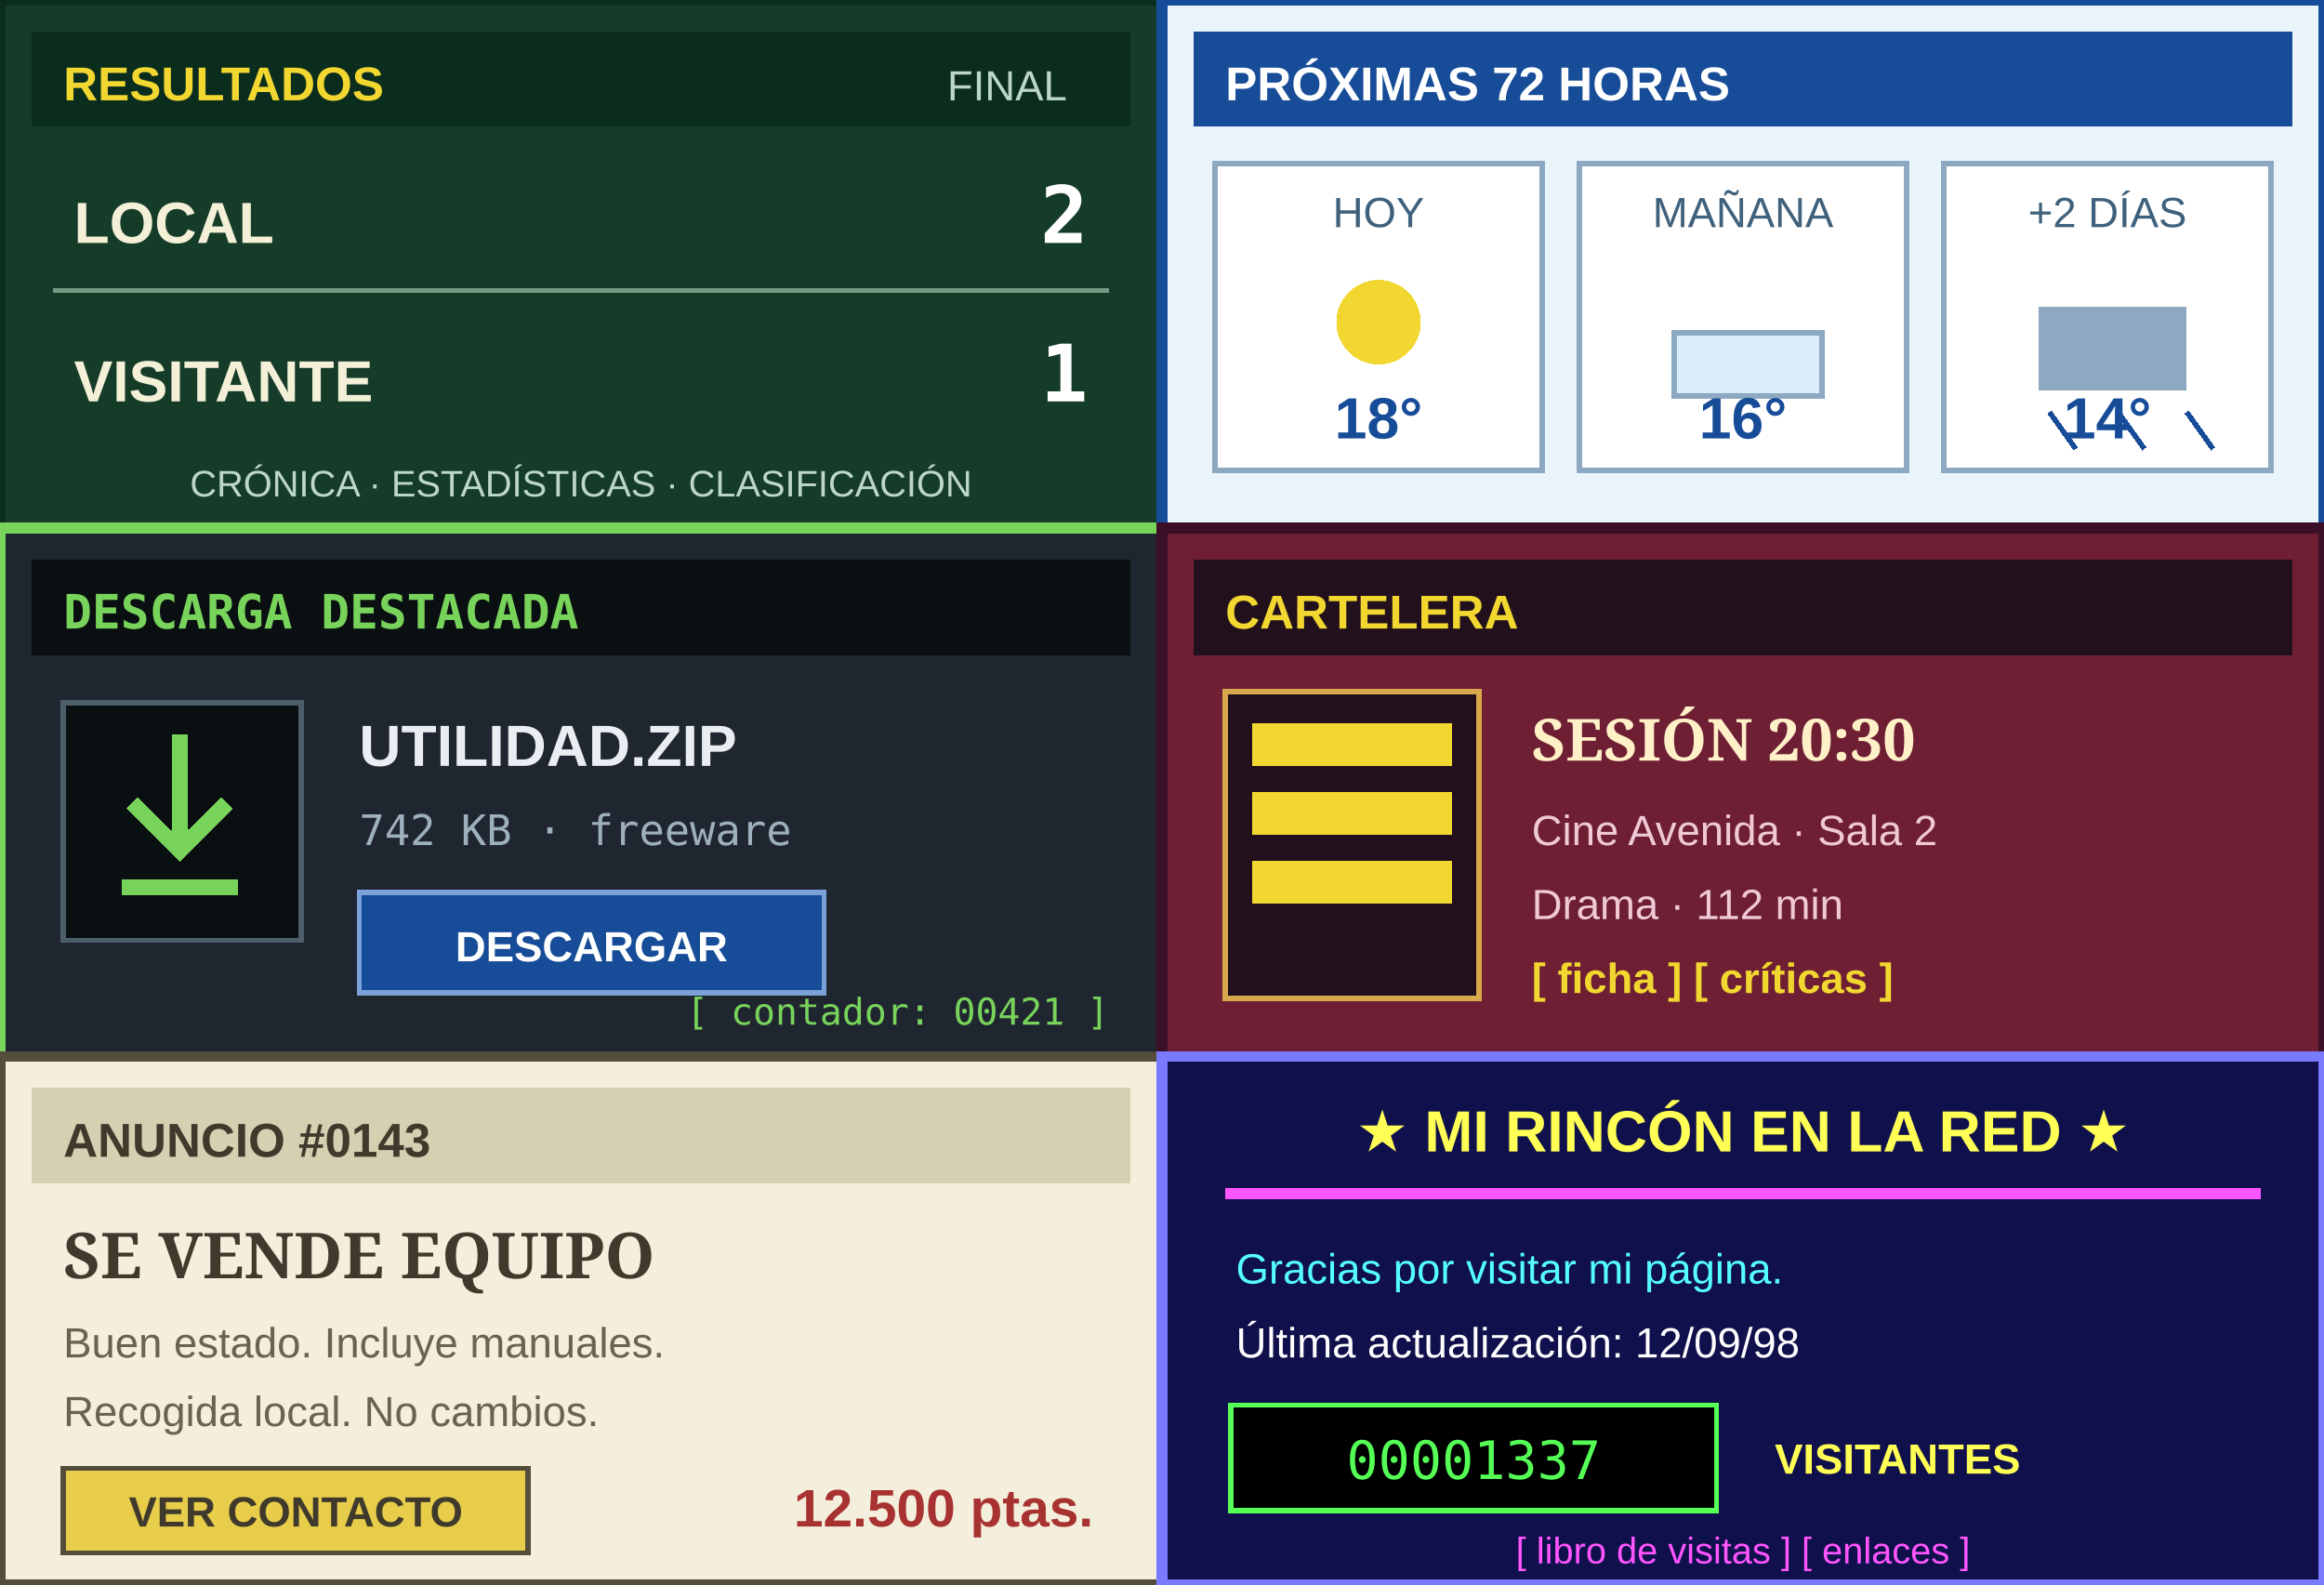
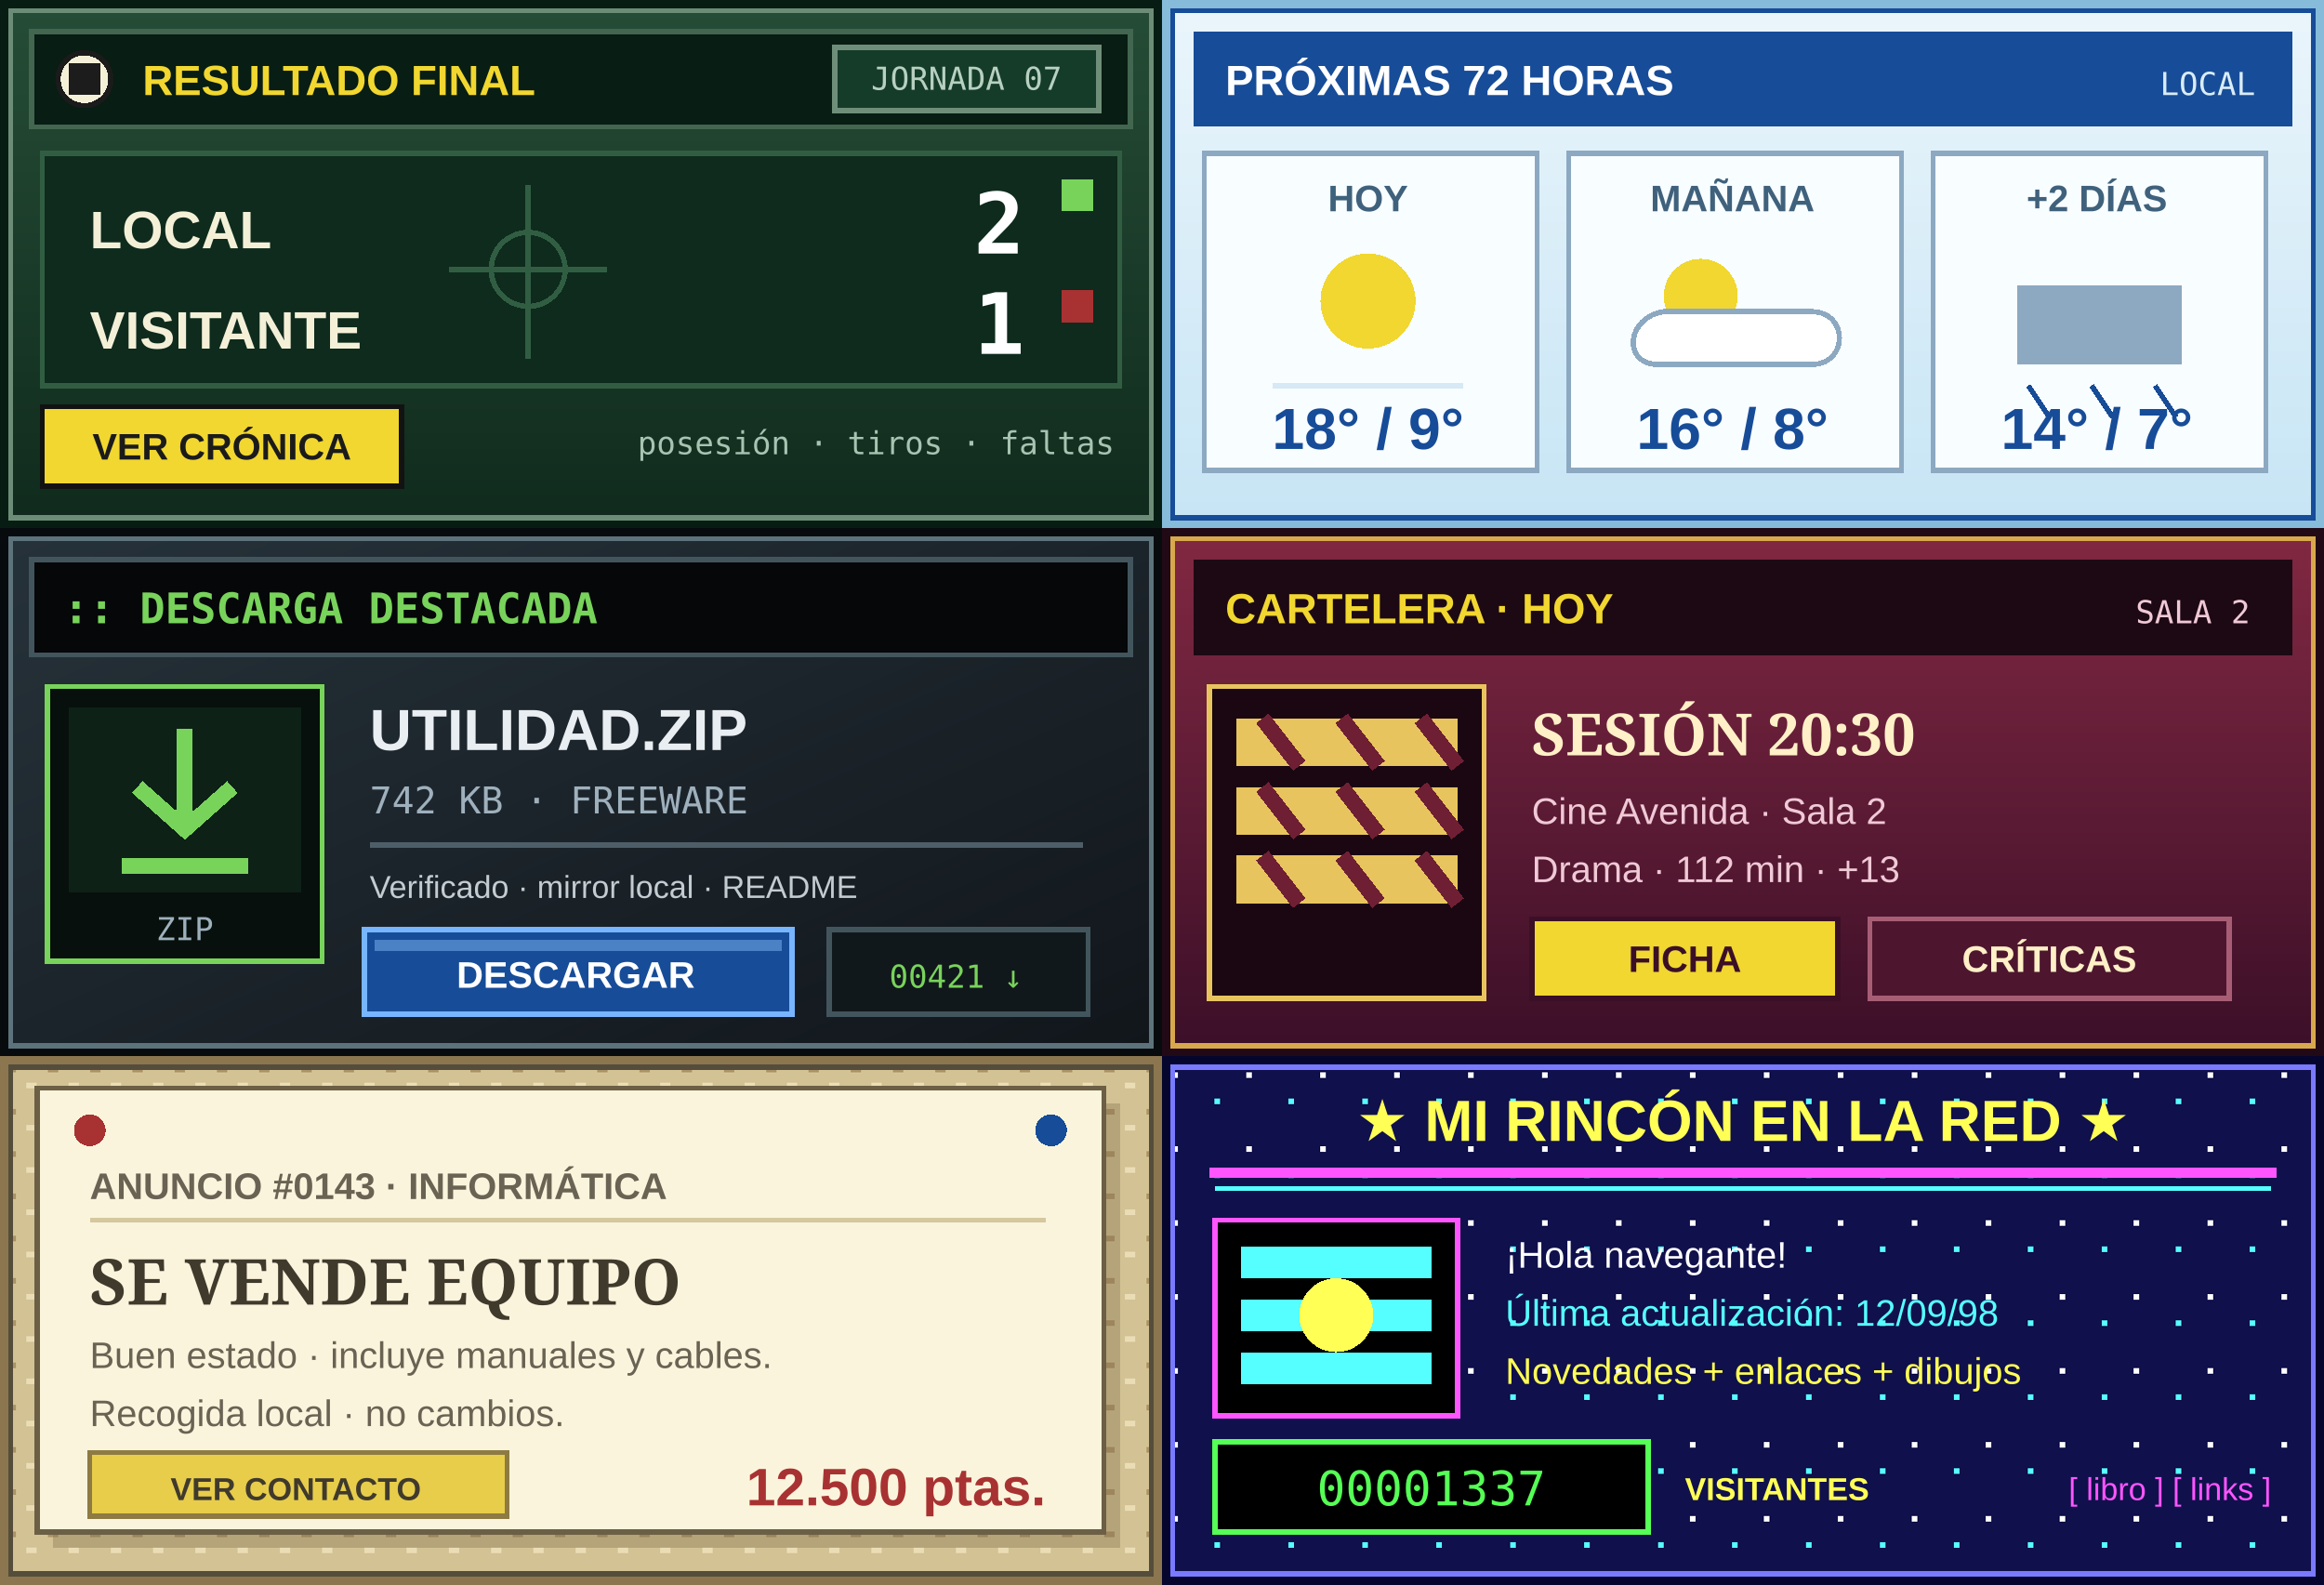
<svg xmlns="http://www.w3.org/2000/svg" width="440" height="300" viewBox="0 0 440 300" shape-rendering="crispEdges">
-   <g id="mod-deportes-marcador" transform="translate(0 0)">
-     <rect width="220" height="100" fill="#153c29" stroke="#0b2d1e" stroke-width="2" />
-     <rect x="6" y="6" width="208" height="18" fill="#0b2d1e" />
-     <text x="12" y="19" font-family="Arial,sans-serif" font-size="9" font-weight="700" fill="#f1d72f">RESULTADOS</text>
-     <text x="202" y="19" text-anchor="end" font-family="Arial,sans-serif" font-size="8" fill="#bdd7c7">FINAL</text>
-     <text x="14" y="46" font-family="Arial,sans-serif" font-size="11" font-weight="700" fill="#f4f0d8">LOCAL</text>
-     <text x="206" y="46" text-anchor="end" font-family="monospace" font-size="15" font-weight="700" fill="#fff">2</text>
-     <line x1="10" y1="55" x2="210" y2="55" stroke="#739a83" />
-     <text x="14" y="76" font-family="Arial,sans-serif" font-size="11" font-weight="700" fill="#f4f0d8">VISITANTE</text>
-     <text x="206" y="76" text-anchor="end" font-family="monospace" font-size="15" font-weight="700" fill="#fff">1</text>
-     <text x="110" y="94" text-anchor="middle" font-family="Arial,sans-serif" font-size="7" fill="#bdd7c7">CRÓNICA · ESTADÍSTICAS · CLASIFICACIÓN</text>
+   <defs>
+     <linearGradient id="m-score" x1="0" y1="0" x2="0" y2="1">
+       <stop stop-color="#254c36" />
+       <stop offset="1" stop-color="#102b1d" />
+     </linearGradient>
+     <linearGradient id="m-sky" x1="0" y1="0" x2="0" y2="1">
+       <stop stop-color="#eaf5fb" />
+       <stop offset="1" stop-color="#c7e5f5" />
+     </linearGradient>
+     <linearGradient id="m-tech" x1="0" y1="0" x2="1" y2="1">
+       <stop stop-color="#26323a" />
+       <stop offset="1" stop-color="#11161b" />
+     </linearGradient>
+     <linearGradient id="m-cinema" x1="0" y1="0" x2="0" y2="1">
+       <stop stop-color="#812842" />
+       <stop offset="1" stop-color="#3c0f28" />
+     </linearGradient>
+     <pattern id="m-cork" width="8" height="8" patternUnits="userSpaceOnUse">
+       <rect width="8" height="8" fill="#d3c294" />
+       <rect x="1" y="2" width="2" height="1" fill="#ad9568" />
+       <rect x="5" y="5" width="2" height="1" fill="#eadcb4" />
+     </pattern>
+     <pattern id="m-stars" width="14" height="14" patternUnits="userSpaceOnUse">
+       <rect width="14" height="14" fill="#10104c" />
+       <rect x="2" y="3" width="1" height="1" fill="#fff" />
+       <rect x="10" y="8" width="1" height="1" fill="#55ffff" />
+     </pattern>
+   </defs>
+   <g id="mod-deportes-marcador">
+     <rect width="220" height="100" fill="#071d13" />
+     <rect x="2" y="2" width="216" height="96" fill="url(#m-score)" stroke="#6c8c77" />
+     <rect x="6" y="6" width="208" height="18" fill="#081d13" stroke="#42664f" />
+     <circle cx="16" cy="15" r="5" fill="#f4f0d8" stroke="#1b1b1b" />
+     <path d="M13 12h6v6h-6z" fill="#1c1c1c" />
+     <text x="27" y="18" font-family="Arial" font-size="8" font-weight="900" fill="#f1d72f">RESULTADO FINAL</text>
+     <rect x="158" y="9" width="50" height="12" fill="#153c29" stroke="#6f8e79" />
+     <text x="183" y="17" text-anchor="middle" font-family="monospace" font-size="6" fill="#b7d0c0">JORNADA 07</text>
+     <rect x="8" y="29" width="204" height="44" fill="#0e2b1d" stroke="#315e43" />
+     <g font-family="Arial" fill="#f4f0d8">
+       <text x="17" y="47" font-size="10" font-weight="700">LOCAL</text>
+       <text x="17" y="66" font-size="10" font-weight="700">VISITANTE</text>
+     </g>
+     <g font-family="monospace" font-size="16" font-weight="900" fill="#fff">
+       <text x="194" y="48" text-anchor="end">2</text>
+       <text x="194" y="67" text-anchor="end">1</text>
+     </g>
+     <rect x="201" y="34" width="6" height="6" fill="#78d35b" />
+     <rect x="201" y="55" width="6" height="6" fill="#a83232" />
+     <path d="M100 35v33M85 51h30" stroke="#315e43" />
+     <circle cx="100" cy="51" r="7" fill="none" stroke="#315e43" />
+     <rect x="8" y="77" width="68" height="15" fill="#f1d72f" stroke="#121212" />
+     <text x="42" y="87" text-anchor="middle" font-family="Arial" font-size="7" font-weight="900" fill="#1b1b1b">VER CRÓNICA</text>
+     <text x="211" y="86" text-anchor="end" font-family="monospace" font-size="6" fill="#a8c3b1">posesión · tiros · faltas</text>
  </g>
  <g id="mod-meteo-pronostico" transform="translate(220 0)">
-     <rect width="220" height="100" fill="#eaf5fb" stroke="#174c98" stroke-width="2" />
+     <rect width="220" height="100" fill="#86bbd9" />
+     <rect x="2" y="2" width="216" height="96" fill="url(#m-sky)" stroke="#174c98" />
    <rect x="6" y="6" width="208" height="18" fill="#174c98" />
-     <text x="12" y="19" font-family="Arial,sans-serif" font-size="9" font-weight="700" fill="#fff">PRÓXIMAS 72 HORAS</text>
-     <g transform="translate(10 31)">
-       <rect width="62" height="58" fill="#fff" stroke="#8ca9c1" />
-       <text x="31" y="12" text-anchor="middle" font-family="Arial" font-size="8" fill="#3f617c">HOY</text>
-       <circle cx="31" cy="30" r="8" fill="#f1d72f" />
-       <text x="31" y="52" text-anchor="middle" font-family="Arial" font-size="11" font-weight="700" fill="#174c98">18°</text>
-     </g>
-     <g transform="translate(79 31)">
-       <rect width="62" height="58" fill="#fff" stroke="#8ca9c1" />
-       <text x="31" y="12" text-anchor="middle" font-family="Arial" font-size="8" fill="#3f617c">MAÑANA</text>
-       <path d="M18 32h28v12H18z" fill="#d9ecf7" stroke="#8ca9c1" />
-       <text x="31" y="52" text-anchor="middle" font-family="Arial" font-size="11" font-weight="700" fill="#174c98">16°</text>
-     </g>
-     <g transform="translate(148 31)">
-       <rect width="62" height="58" fill="#fff" stroke="#8ca9c1" />
-       <text x="31" y="12" text-anchor="middle" font-family="Arial" font-size="8" fill="#3f617c">+2 DÍAS</text>
-       <path d="M18 27h28v16H18z" fill="#8ca9c1" />
-       <path d="M20 47l5 7m8-7 5 7m8-7 5 7" stroke="#174c98" />
-       <text x="31" y="52" text-anchor="middle" font-family="Arial" font-size="11" font-weight="700" fill="#174c98">14°</text>
+     <text x="12" y="18" font-family="Arial" font-size="8" font-weight="900" fill="#fff">PRÓXIMAS 72 HORAS</text>
+     <text x="207" y="18" text-anchor="end" font-family="monospace" font-size="6" fill="#d9ecf7">LOCAL</text>
+     <g transform="translate(8 29)">
+       <g>
+         <rect width="63" height="60" fill="#f8fdff" stroke="#8ca9c1" />
+         <text x="31" y="11" text-anchor="middle" font-family="Arial" font-size="7" font-weight="700" fill="#3f617c">HOY</text>
+         <circle cx="31" cy="28" r="9" fill="#f1d72f" />
+         <path d="M13 44h36" stroke="#d6e9f4" />
+         <text x="31" y="56" text-anchor="middle" font-family="Arial" font-size="11" font-weight="900" fill="#174c98">18° / 9°</text>
+       </g>
+       <g transform="translate(69)">
+         <rect width="63" height="60" fill="#f8fdff" stroke="#8ca9c1" />
+         <text x="31" y="11" text-anchor="middle" font-family="Arial" font-size="7" font-weight="700" fill="#3f617c">MAÑANA</text>
+         <circle cx="25" cy="27" r="7" fill="#f1d72f" />
+         <path d="M18 30h28c7 0 7 10 0 10H17c-7 0-6-9 1-10z" fill="#fff" stroke="#8ca9c1" />
+         <text x="31" y="56" text-anchor="middle" font-family="Arial" font-size="11" font-weight="900" fill="#174c98">16° / 8°</text>
+       </g>
+       <g transform="translate(138)">
+         <rect width="63" height="60" fill="#f8fdff" stroke="#8ca9c1" />
+         <text x="31" y="11" text-anchor="middle" font-family="Arial" font-size="7" font-weight="700" fill="#3f617c">+2 DÍAS</text>
+         <path d="M16 25h31v15H16z" fill="#8ca9c1" />
+         <path d="M18 44l4 6m8-6 4 6m8-6 4 6" stroke="#174c98" />
+         <text x="31" y="56" text-anchor="middle" font-family="Arial" font-size="11" font-weight="900" fill="#174c98">14° / 7°</text>
+       </g>
    </g>
  </g>
  <g id="mod-tech-descarga" transform="translate(0 100)">
-     <rect width="220" height="100" fill="#202630" stroke="#78d35b" stroke-width="2" />
-     <rect x="6" y="6" width="208" height="18" fill="#0a0f12" />
-     <text x="12" y="19" font-family="monospace" font-size="9" font-weight="700" fill="#78d35b">DESCARGA DESTACADA</text>
-     <rect x="12" y="33" width="45" height="45" fill="#0a0f12" stroke="#4e5e69" />
-     <path d="M34 39v22m-9-9 9 9 9-9M23 68h22" stroke="#78d35b" stroke-width="3" fill="none" />
-     <text x="68" y="45" font-family="Arial,sans-serif" font-size="11" font-weight="700" fill="#e9eef2">UTILIDAD.ZIP</text>
-     <text x="68" y="60" font-family="monospace" font-size="8" fill="#9fb0bd">742 KB · freeware</text>
-     <rect x="68" y="69" width="88" height="19" fill="#174c98" stroke="#7aa2d8" />
-     <text x="112" y="82" text-anchor="middle" font-family="Arial,sans-serif" font-size="8" font-weight="700" fill="#fff">DESCARGAR</text>
-     <text x="210" y="94" text-anchor="end" font-family="monospace" font-size="7" fill="#78d35b">[ contador: 00421 ]</text>
+     <rect width="220" height="100" fill="#080b0e" />
+     <rect x="2" y="2" width="216" height="96" fill="url(#m-tech)" stroke="#5d737b" />
+     <rect x="6" y="6" width="208" height="18" fill="#050708" stroke="#42555d" />
+     <text x="12" y="18" font-family="monospace" font-size="8" font-weight="700" fill="#78d35b">:: DESCARGA DESTACADA</text>
+     <rect x="9" y="30" width="52" height="52" fill="#07100c" stroke="#78d35b" />
+     <rect x="13" y="34" width="44" height="35" fill="#0d2117" />
+     <path d="M35 38v19m-9-8 9 8 9-8M23 64h24" stroke="#78d35b" stroke-width="3" fill="none" />
+     <text x="35" y="78" text-anchor="middle" font-family="monospace" font-size="6" fill="#9fb0bd">ZIP</text>
+     <text x="70" y="42" font-family="Arial" font-size="11" font-weight="900" fill="#e9eef2">UTILIDAD.ZIP</text>
+     <text x="70" y="54" font-family="monospace" font-size="7" fill="#9fb0bd">742 KB · FREEWARE</text>
+     <path d="M70 60h135" stroke="#4e5e69" />
+     <text x="70" y="70" font-family="Arial" font-size="6" fill="#c3ccd1">Verificado · mirror local · README</text>
+     <rect x="69" y="76" width="81" height="16" fill="#174c98" stroke="#77b5ff" />
+     <path d="M71 78h77v2H71z" fill="#4b82c6" />
+     <text x="109" y="87" text-anchor="middle" font-family="Arial" font-size="7" font-weight="900" fill="#fff">DESCARGAR</text>
+     <rect x="157" y="76" width="49" height="16" fill="#11181b" stroke="#42555d" />
+     <text x="181" y="87" text-anchor="middle" font-family="monospace" font-size="6" fill="#78d35b">00421 ↓</text>
  </g>
  <g id="mod-ocio-cartelera" transform="translate(220 100)">
-     <rect width="220" height="100" fill="#6f1f34" stroke="#3c0f28" stroke-width="2" />
-     <rect x="6" y="6" width="208" height="18" fill="#23101d" />
-     <text x="12" y="19" font-family="Arial,sans-serif" font-size="9" font-weight="700" fill="#f1d72f">CARTELERA</text>
-     <rect x="12" y="31" width="48" height="58" fill="#23101d" stroke="#d8a84c" />
-     <path d="M17 37h38v8H17zm0 13h38v8H17zm0 13h38v8H17z" fill="#f1d72f" />
-     <text x="70" y="44" font-family="Georgia,serif" font-size="11" font-weight="700" fill="#fff0c7">SESIÓN 20:30</text>
-     <text x="70" y="60" font-family="Arial,sans-serif" font-size="8" fill="#f0c9d6">Cine Avenida · Sala 2</text>
-     <text x="70" y="74" font-family="Arial,sans-serif" font-size="8" fill="#f0c9d6">Drama · 112 min</text>
-     <text x="70" y="88" font-family="Arial,sans-serif" font-size="8" font-weight="700" fill="#f1d72f">[ ficha ] [ críticas ]</text>
+     <rect width="220" height="100" fill="#220916" />
+     <rect x="2" y="2" width="216" height="96" fill="url(#m-cinema)" stroke="#d8a84c" />
+     <rect x="6" y="6" width="208" height="18" fill="#1d0913" />
+     <text x="12" y="18" font-family="Arial" font-size="8" font-weight="900" fill="#f1d72f">CARTELERA · HOY</text>
+     <text x="206" y="18" text-anchor="end" font-family="monospace" font-size="6" fill="#f0c9d6">SALA 2</text>
+     <rect x="9" y="30" width="52" height="59" fill="#1a0711" stroke="#e8c45e" />
+     <path d="M14 36h42v9H14zm0 13h42v9H14zm0 13h42v9H14z" fill="#e8c45e" />
+     <path d="M19 36l7 9m8-9 7 9m8-9 7 9M19 49l7 9m8-9 7 9m8-9 7 9M19 62l7 9m8-9 7 9m8-9 7 9" stroke="#6f1f34" stroke-width="3" />
+     <text x="70" y="43" font-family="Georgia" font-size="11" font-weight="700" fill="#fff0c7">SESIÓN 20:30</text>
+     <text x="70" y="56" font-family="Arial" font-size="7" fill="#f0c9d6">Cine Avenida · Sala 2</text>
+     <text x="70" y="67" font-family="Arial" font-size="7" fill="#f0c9d6">Drama · 112 min · +13</text>
+     <rect x="70" y="74" width="58" height="15" fill="#f1d72f" stroke="#3b1026" />
+     <text x="99" y="84" text-anchor="middle" font-family="Arial" font-size="7" font-weight="900" fill="#3b1026">FICHA</text>
+     <rect x="134" y="74" width="68" height="15" fill="#4d162e" stroke="#a75e75" />
+     <text x="168" y="84" text-anchor="middle" font-family="Arial" font-size="7" font-weight="700" fill="#fff0c7">CRÍTICAS</text>
  </g>
  <g id="mod-clasificados-ficha" transform="translate(0 200)">
-     <rect width="220" height="100" fill="#f4efdc" stroke="#544d3b" stroke-width="2" />
-     <rect x="6" y="6" width="208" height="18" fill="#d6cfb2" />
-     <text x="12" y="19" font-family="Arial,sans-serif" font-size="9" font-weight="700" fill="#403a2d">ANUNCIO #0143</text>
-     <text x="12" y="42" font-family="Georgia,serif" font-size="12" font-weight="700" fill="#403a2d">SE VENDE EQUIPO</text>
-     <text x="12" y="57" font-family="Arial,sans-serif" font-size="8" fill="#6a6253">Buen estado. Incluye manuales.</text>
-     <text x="12" y="70" font-family="Arial,sans-serif" font-size="8" fill="#6a6253">Recogida local. No cambios.</text>
-     <rect x="12" y="78" width="88" height="16" fill="#e7cd4a" stroke="#544d3b" />
-     <text x="56" y="89" text-anchor="middle" font-family="Arial,sans-serif" font-size="8" font-weight="700" fill="#403a2d">VER CONTACTO</text>
-     <text x="207" y="89" text-anchor="end" font-family="Arial,sans-serif" font-size="10" font-weight="700" fill="#a83232">12.500 ptas.</text>
+     <rect width="220" height="100" fill="#8b7650" />
+     <rect x="2" y="2" width="216" height="96" fill="url(#m-cork)" stroke="#544d3b" />
+     <g transform="translate(7 6)">
+       <rect x="3" y="3" width="202" height="84" fill="#7e6a47" opacity=".35" />
+       <rect width="202" height="84" fill="#fbf4dc" stroke="#6b5f45" />
+       <circle cx="10" cy="8" r="3" fill="#a83232" />
+       <circle cx="192" cy="8" r="3" fill="#174c98" />
+       <text x="10" y="21" font-family="Arial" font-size="7" font-weight="700" fill="#6a6253">ANUNCIO #0143 · INFORMÁTICA</text>
+       <path d="M10 25h181" stroke="#d5c89f" />
+       <text x="10" y="41" font-family="Georgia" font-size="12" font-weight="700" fill="#403a2d">SE VENDE EQUIPO</text>
+       <text x="10" y="53" font-family="Arial" font-size="7" fill="#6a6253">Buen estado · incluye manuales y cables.</text>
+       <text x="10" y="64" font-family="Arial" font-size="7" fill="#6a6253">Recogida local · no cambios.</text>
+       <rect x="10" y="69" width="79" height="12" fill="#e7cd4a" stroke="#8e7a43" />
+       <text x="49" y="78" text-anchor="middle" font-family="Arial" font-size="6" font-weight="900" fill="#403a2d">VER CONTACTO</text>
+       <text x="191" y="79" text-anchor="end" font-family="Arial" font-size="10" font-weight="900" fill="#a83232">12.500 ptas.</text>
+     </g>
  </g>
  <g id="mod-web-personal-contador" transform="translate(220 200)">
-     <rect width="220" height="100" fill="#10104c" stroke="#7a7aff" stroke-width="2" />
-     <text x="110" y="18" text-anchor="middle" font-family="Comic Sans MS,Arial,sans-serif" font-size="11" font-weight="700" fill="#ffff55">★ MI RINCÓN EN LA RED ★</text>
-     <line x1="12" y1="26" x2="208" y2="26" stroke="#ff55ff" stroke-width="2" />
-     <text x="14" y="43" font-family="Arial,sans-serif" font-size="8" fill="#55ffff">Gracias por visitar mi página.</text>
-     <text x="14" y="57" font-family="Arial,sans-serif" font-size="8" fill="#ffffff">Última actualización: 12/09/98</text>
-     <rect x="13" y="66" width="92" height="20" fill="#000" stroke="#55ff55" />
-     <text x="59" y="80" text-anchor="middle" font-family="monospace" font-size="10" fill="#55ff55">00001337</text>
-     <text x="116" y="79" font-family="Arial,sans-serif" font-size="8" font-weight="700" fill="#ffff55">VISITANTES</text>
-     <text x="110" y="96" text-anchor="middle" font-family="Arial,sans-serif" font-size="7" fill="#ff55ff">[ libro de visitas ] [ enlaces ]</text>
+     <rect width="220" height="100" fill="#05052e" />
+     <rect x="2" y="2" width="216" height="96" fill="url(#m-stars)" stroke="#7a7aff" />
+     <text x="110" y="16" text-anchor="middle" font-family="Comic Sans MS,Arial" font-size="11" font-weight="700" fill="#ffff55">★ MI RINCÓN EN LA RED ★</text>
+     <path d="M9 22h202" stroke="#ff55ff" stroke-width="2" />
+     <path d="M10 25h200" stroke="#55ffff" />
+     <rect x="10" y="31" width="46" height="37" fill="#000" stroke="#ff55ff" />
+     <path d="M15 36h36v6H15zm0 10h36v6H15zm0 10h36v6H15z" fill="#55ffff" />
+     <circle cx="33" cy="49" r="7" fill="#ffff55" />
+     <text x="65" y="40" font-family="Arial" font-size="7" fill="#fff">¡Hola navegante!</text>
+     <text x="65" y="51" font-family="Arial" font-size="7" fill="#55ffff">Última actualización: 12/09/98</text>
+     <text x="65" y="62" font-family="Arial" font-size="7" fill="#ffff55">Novedades + enlaces + dibujos</text>
+     <rect x="10" y="73" width="82" height="17" fill="#000" stroke="#55ff55" />
+     <text x="51" y="85" text-anchor="middle" font-family="monospace" font-size="9" fill="#55ff55">00001337</text>
+     <text x="99" y="84" font-family="Arial" font-size="6" font-weight="700" fill="#ffff55">VISITANTES</text>
+     <text x="210" y="84" text-anchor="end" font-family="Arial" font-size="6" fill="#ff55ff">[ libro ] [ links ]</text>
  </g>
</svg>
